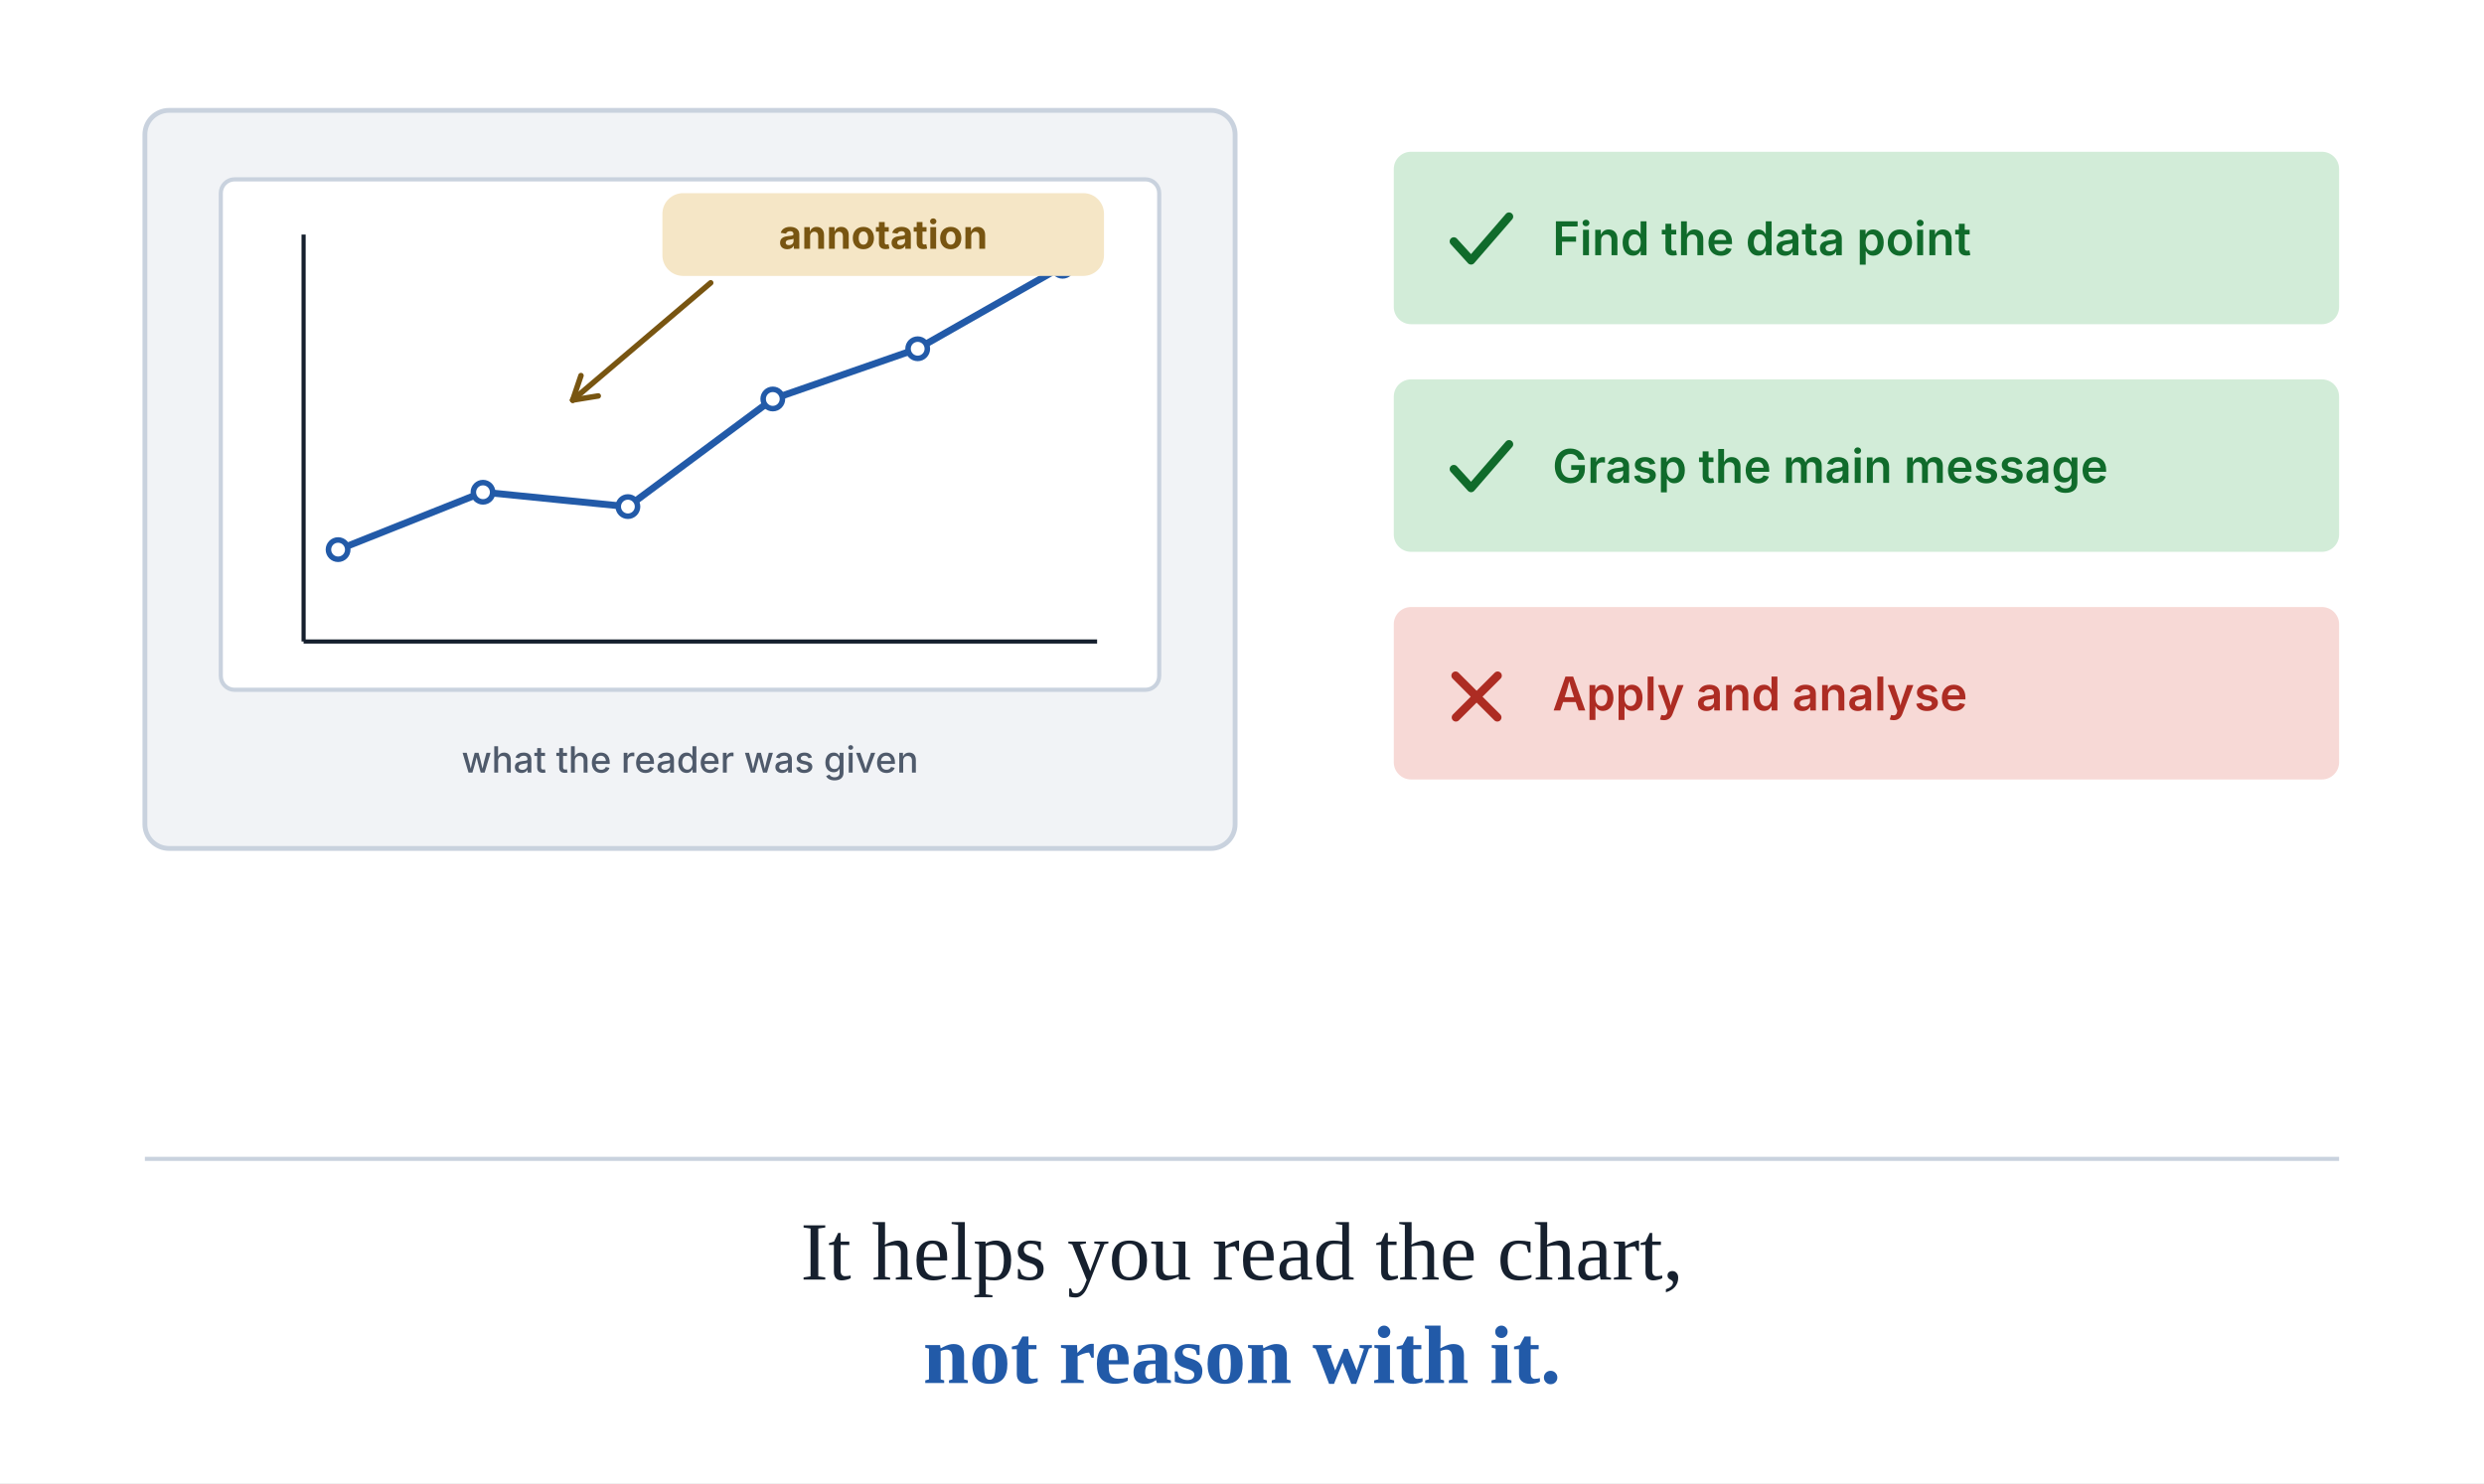
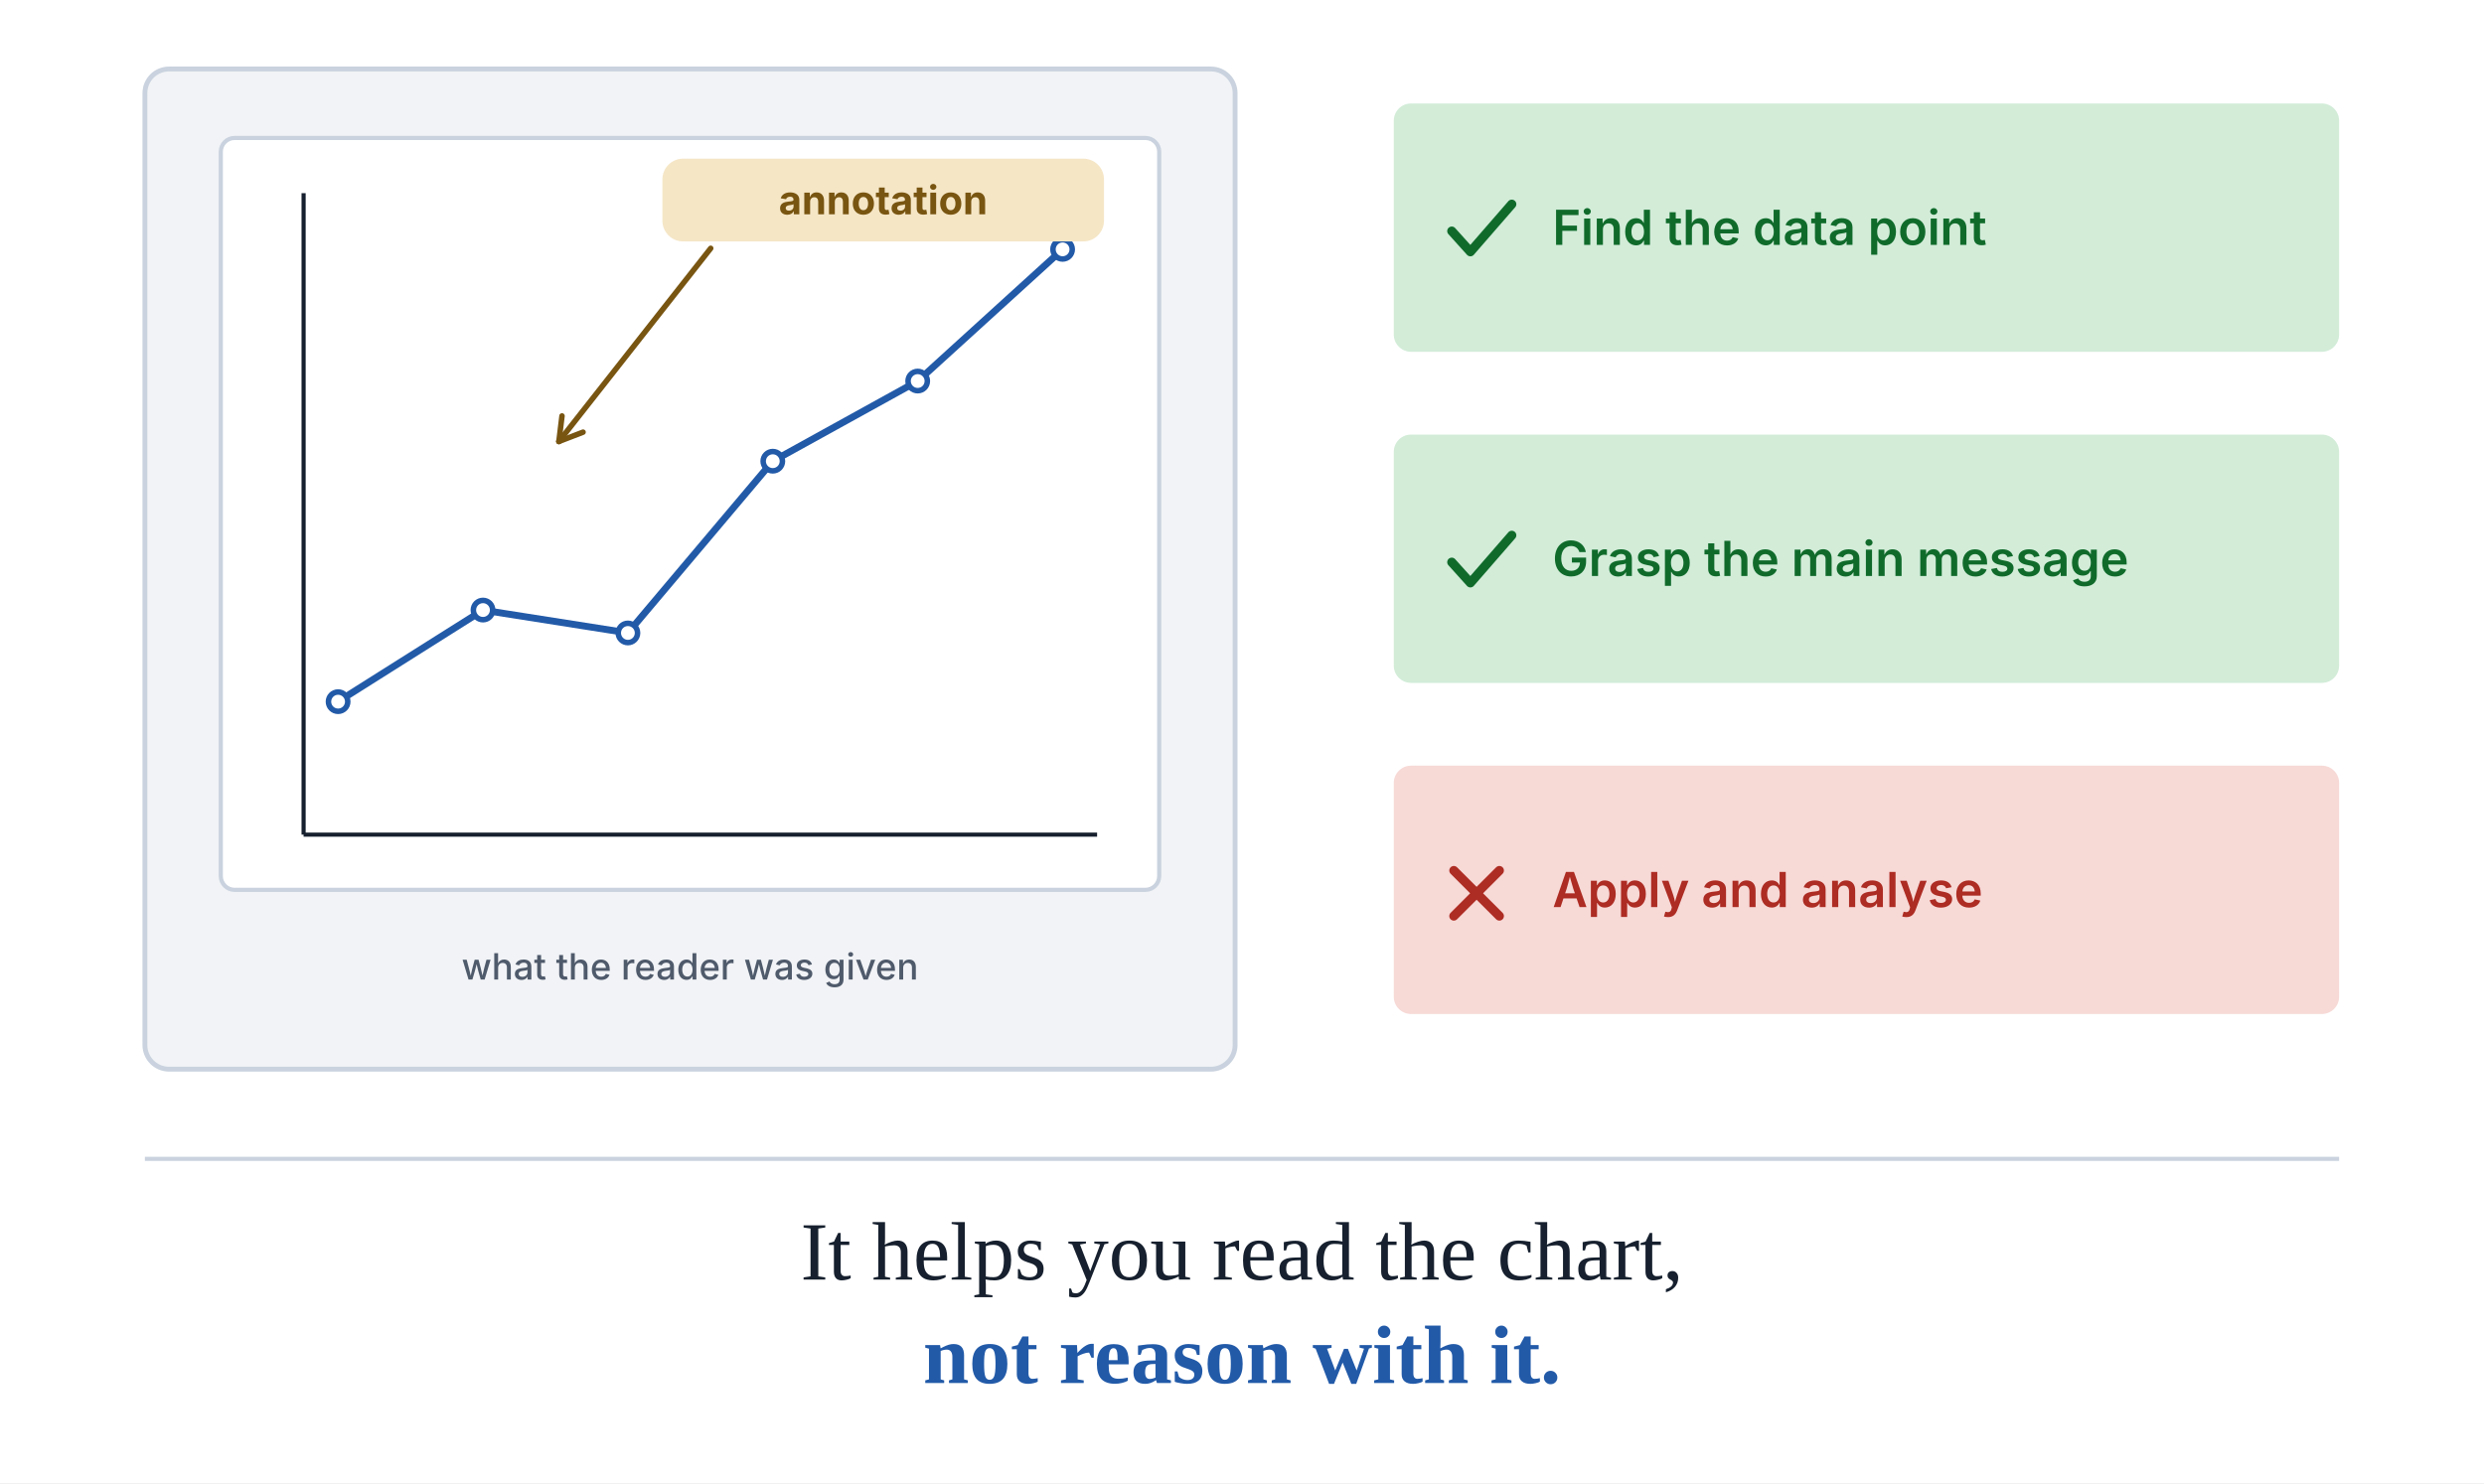
<svg xmlns="http://www.w3.org/2000/svg" class="wb" viewBox="0 0 720 430" role="img" aria-label="Data-storytelling annotations helped people find data points and grasp the main message, but did not help them complete higher-order analytical tasks. (128 participants, four visua">
  <rect width="720" height="430" fill="#ffffff" />
  <g transform="translate(0 -40)">
-     <rect x="42" y="72" width="316" height="214" rx="7" fill="#f1f3f6" stroke="#c9d2de" stroke-width="1.4" />
-     <rect x="64" y="92" width="272" height="148" rx="4" fill="#ffffff" stroke="#c9d2de" stroke-width="1.2" />
-     <path d="M88 226 H318" fill="none" stroke="#16202e" stroke-width="1.2" stroke-linecap="butt" stroke-linejoin="round" />
-     <path d="M88 226 V108" fill="none" stroke="#16202e" stroke-width="1.2" stroke-linecap="butt" stroke-linejoin="round" />
-     <path d="M98.0 199.4 L140.0 182.7 L182.0 186.9 L224.0 155.7 L266.0 141.1 L308.0 117.2" fill="none" stroke="#225aa8" stroke-width="2.0" stroke-linecap="round" stroke-linejoin="round" />
-     <circle cx="98.0" cy="199.36" r="2.8" fill="#ffffff" stroke="#225aa8" stroke-width="1.6" />
-     <circle cx="140.0" cy="182.72" r="2.8" fill="#ffffff" stroke="#225aa8" stroke-width="1.6" />
-     <circle cx="182.0" cy="186.88" r="2.8" fill="#ffffff" stroke="#225aa8" stroke-width="1.6" />
-     <circle cx="224.0" cy="155.68" r="2.8" fill="#ffffff" stroke="#225aa8" stroke-width="1.6" />
-     <circle cx="266.0" cy="141.12" r="2.8" fill="#ffffff" stroke="#225aa8" stroke-width="1.6" />
-     <circle cx="308.0" cy="117.2" r="2.8" fill="#ffffff" stroke="#225aa8" stroke-width="1.6" />
-     <rect x="192" y="96" width="128" height="24" rx="6" fill="#f5e6c6" />
-     <text x="256.0" y="112.14" text-anchor="middle" font-family="Inter,-apple-system,'Helvetica Neue',system-ui,sans-serif" font-size="11.5" font-weight="700" fill="#785511">annotation</text>
-     <path d="M206 122 L166 156" fill="none" stroke="#785511" stroke-width="1.6" stroke-linecap="round" stroke-linejoin="round" />
-     <path d="M166 156 l2.4 -7.1" fill="none" stroke="#785511" stroke-width="1.6" stroke-linecap="round" stroke-linejoin="round" />
-     <path d="M166 156 l7.4 -1.2" fill="none" stroke="#785511" stroke-width="1.6" stroke-linecap="round" stroke-linejoin="round" />
-     <text x="200" y="264" text-anchor="middle" font-family="Inter,-apple-system,'Helvetica Neue',system-ui,sans-serif" font-size="10.5" font-weight="500" fill="#4f5a6b">what the reader was given</text>
-     <rect x="404" y="84" width="274" height="50" rx="5" fill="#d2ecd8" />
-     <path d="M421.4 110 l5.0 5.5 l11.0 -12.7" fill="none" stroke="#106b2b" stroke-width="2.42" stroke-linecap="round" stroke-linejoin="round" />
-     <text x="450" y="114" text-anchor="start" font-family="Inter,-apple-system,'Helvetica Neue',system-ui,sans-serif" font-size="13.5" font-weight="600" fill="#106b2b">Find the data point</text>
-     <rect x="404" y="150" width="274" height="50" rx="5" fill="#d2ecd8" />
-     <path d="M421.4 176 l5.0 5.5 l11.0 -12.7" fill="none" stroke="#106b2b" stroke-width="2.42" stroke-linecap="round" stroke-linejoin="round" />
-     <text x="450" y="180" text-anchor="start" font-family="Inter,-apple-system,'Helvetica Neue',system-ui,sans-serif" font-size="13.5" font-weight="600" fill="#106b2b">Grasp the main message</text>
-     <rect x="404" y="216" width="274" height="50" rx="5" fill="#f7d9d6" />
-     <path d="M421.9 235.9 l12.1 12.1" fill="none" stroke="#ad2c23" stroke-width="2.42" stroke-linecap="round" stroke-linejoin="round" />
-     <path d="M434.1 235.9 l-12.1 12.1" fill="none" stroke="#ad2c23" stroke-width="2.42" stroke-linecap="round" stroke-linejoin="round" />
-     <text x="450" y="246" text-anchor="start" font-family="Inter,-apple-system,'Helvetica Neue',system-ui,sans-serif" font-size="13.5" font-weight="600" fill="#ad2c23">Apply and analyse</text>
+     <rect x="42" y="60" width="316" height="290" rx="7" fill="#f1f3f6" stroke="#c9d2de" stroke-width="1.4" />
+     <rect x="64" y="80" width="272" height="218" rx="4" fill="#ffffff" stroke="#c9d2de" stroke-width="1.2" />
+     <path d="M88 282 H318" fill="none" stroke="#16202e" stroke-width="1.2" stroke-linecap="butt" stroke-linejoin="round" />
+     <path d="M88 282 V96" fill="none" stroke="#16202e" stroke-width="1.2" stroke-linecap="butt" stroke-linejoin="round" />
+     <path d="M98.0 243.4 L140.0 216.9 L182.0 223.5 L224.0 173.7 L266.0 150.5 L308.0 112.3" fill="none" stroke="#225aa8" stroke-width="2.0" stroke-linecap="round" stroke-linejoin="round" />
+     <circle cx="98.0" cy="243.44" r="2.8" fill="#ffffff" stroke="#225aa8" stroke-width="1.6" />
+     <circle cx="140.0" cy="216.88" r="2.8" fill="#ffffff" stroke="#225aa8" stroke-width="1.6" />
+     <circle cx="182.0" cy="223.52" r="2.8" fill="#ffffff" stroke="#225aa8" stroke-width="1.6" />
+     <circle cx="224.0" cy="173.72" r="2.8" fill="#ffffff" stroke="#225aa8" stroke-width="1.6" />
+     <circle cx="266.0" cy="150.48" r="2.8" fill="#ffffff" stroke="#225aa8" stroke-width="1.6" />
+     <circle cx="308.0" cy="112.3" r="2.8" fill="#ffffff" stroke="#225aa8" stroke-width="1.6" />
+     <rect x="192" y="86" width="128" height="24" rx="6" fill="#f5e6c6" />
+     <text x="256.0" y="102.14" text-anchor="middle" font-family="Inter,-apple-system,'Helvetica Neue',system-ui,sans-serif" font-size="11.5" font-weight="700" fill="#785511">annotation</text>
+     <path d="M206 112 L162 168" fill="none" stroke="#785511" stroke-width="1.6" stroke-linecap="round" stroke-linejoin="round" />
+     <path d="M162 168 l0.9 -7.4" fill="none" stroke="#785511" stroke-width="1.6" stroke-linecap="round" stroke-linejoin="round" />
+     <path d="M162 168 l7.0 -2.7" fill="none" stroke="#785511" stroke-width="1.6" stroke-linecap="round" stroke-linejoin="round" />
+     <text x="200" y="324" text-anchor="middle" font-family="Inter,-apple-system,'Helvetica Neue',system-ui,sans-serif" font-size="10.5" font-weight="500" fill="#4f5a6b">what the reader was given</text>
+     <rect x="404" y="70" width="274" height="72" rx="5" fill="#d2ecd8" />
+     <path d="M420.8 107 l5.4 6.0 l12.0 -13.8" fill="none" stroke="#106b2b" stroke-width="2.64" stroke-linecap="round" stroke-linejoin="round" />
+     <text x="450" y="111" text-anchor="start" font-family="Inter,-apple-system,'Helvetica Neue',system-ui,sans-serif" font-size="14" font-weight="600" fill="#106b2b">Find the data point</text>
+     <rect x="404" y="166" width="274" height="72" rx="5" fill="#d2ecd8" />
+     <path d="M420.8 203 l5.4 6.0 l12.0 -13.8" fill="none" stroke="#106b2b" stroke-width="2.64" stroke-linecap="round" stroke-linejoin="round" />
+     <text x="450" y="207" text-anchor="start" font-family="Inter,-apple-system,'Helvetica Neue',system-ui,sans-serif" font-size="14" font-weight="600" fill="#106b2b">Grasp the main message</text>
+     <rect x="404" y="262" width="274" height="72" rx="5" fill="#f7d9d6" />
+     <path d="M421.4 292.4 l13.2 13.2" fill="none" stroke="#ad2c23" stroke-width="2.64" stroke-linecap="round" stroke-linejoin="round" />
+     <path d="M434.6 292.4 l-13.2 13.2" fill="none" stroke="#ad2c23" stroke-width="2.64" stroke-linecap="round" stroke-linejoin="round" />
+     <text x="450" y="303" text-anchor="start" font-family="Inter,-apple-system,'Helvetica Neue',system-ui,sans-serif" font-size="14" font-weight="600" fill="#ad2c23">Apply and analyse</text>
  </g>
  <path d="M42 336 H678" fill="none" stroke="#c9d2de" stroke-width="1.2" stroke-linecap="butt" stroke-linejoin="round" />
  <text x="360.0" y="371" text-anchor="middle" font-family="Fraunces,Georgia,'Times New Roman',serif" font-size="24" font-weight="500" fill="#16202e">It helps you read the chart,</text>
  <text x="360.0" y="401" text-anchor="middle" font-family="Fraunces,Georgia,'Times New Roman',serif" font-size="24" font-weight="600" fill="#225aa8">not reason with it.</text>
</svg>
